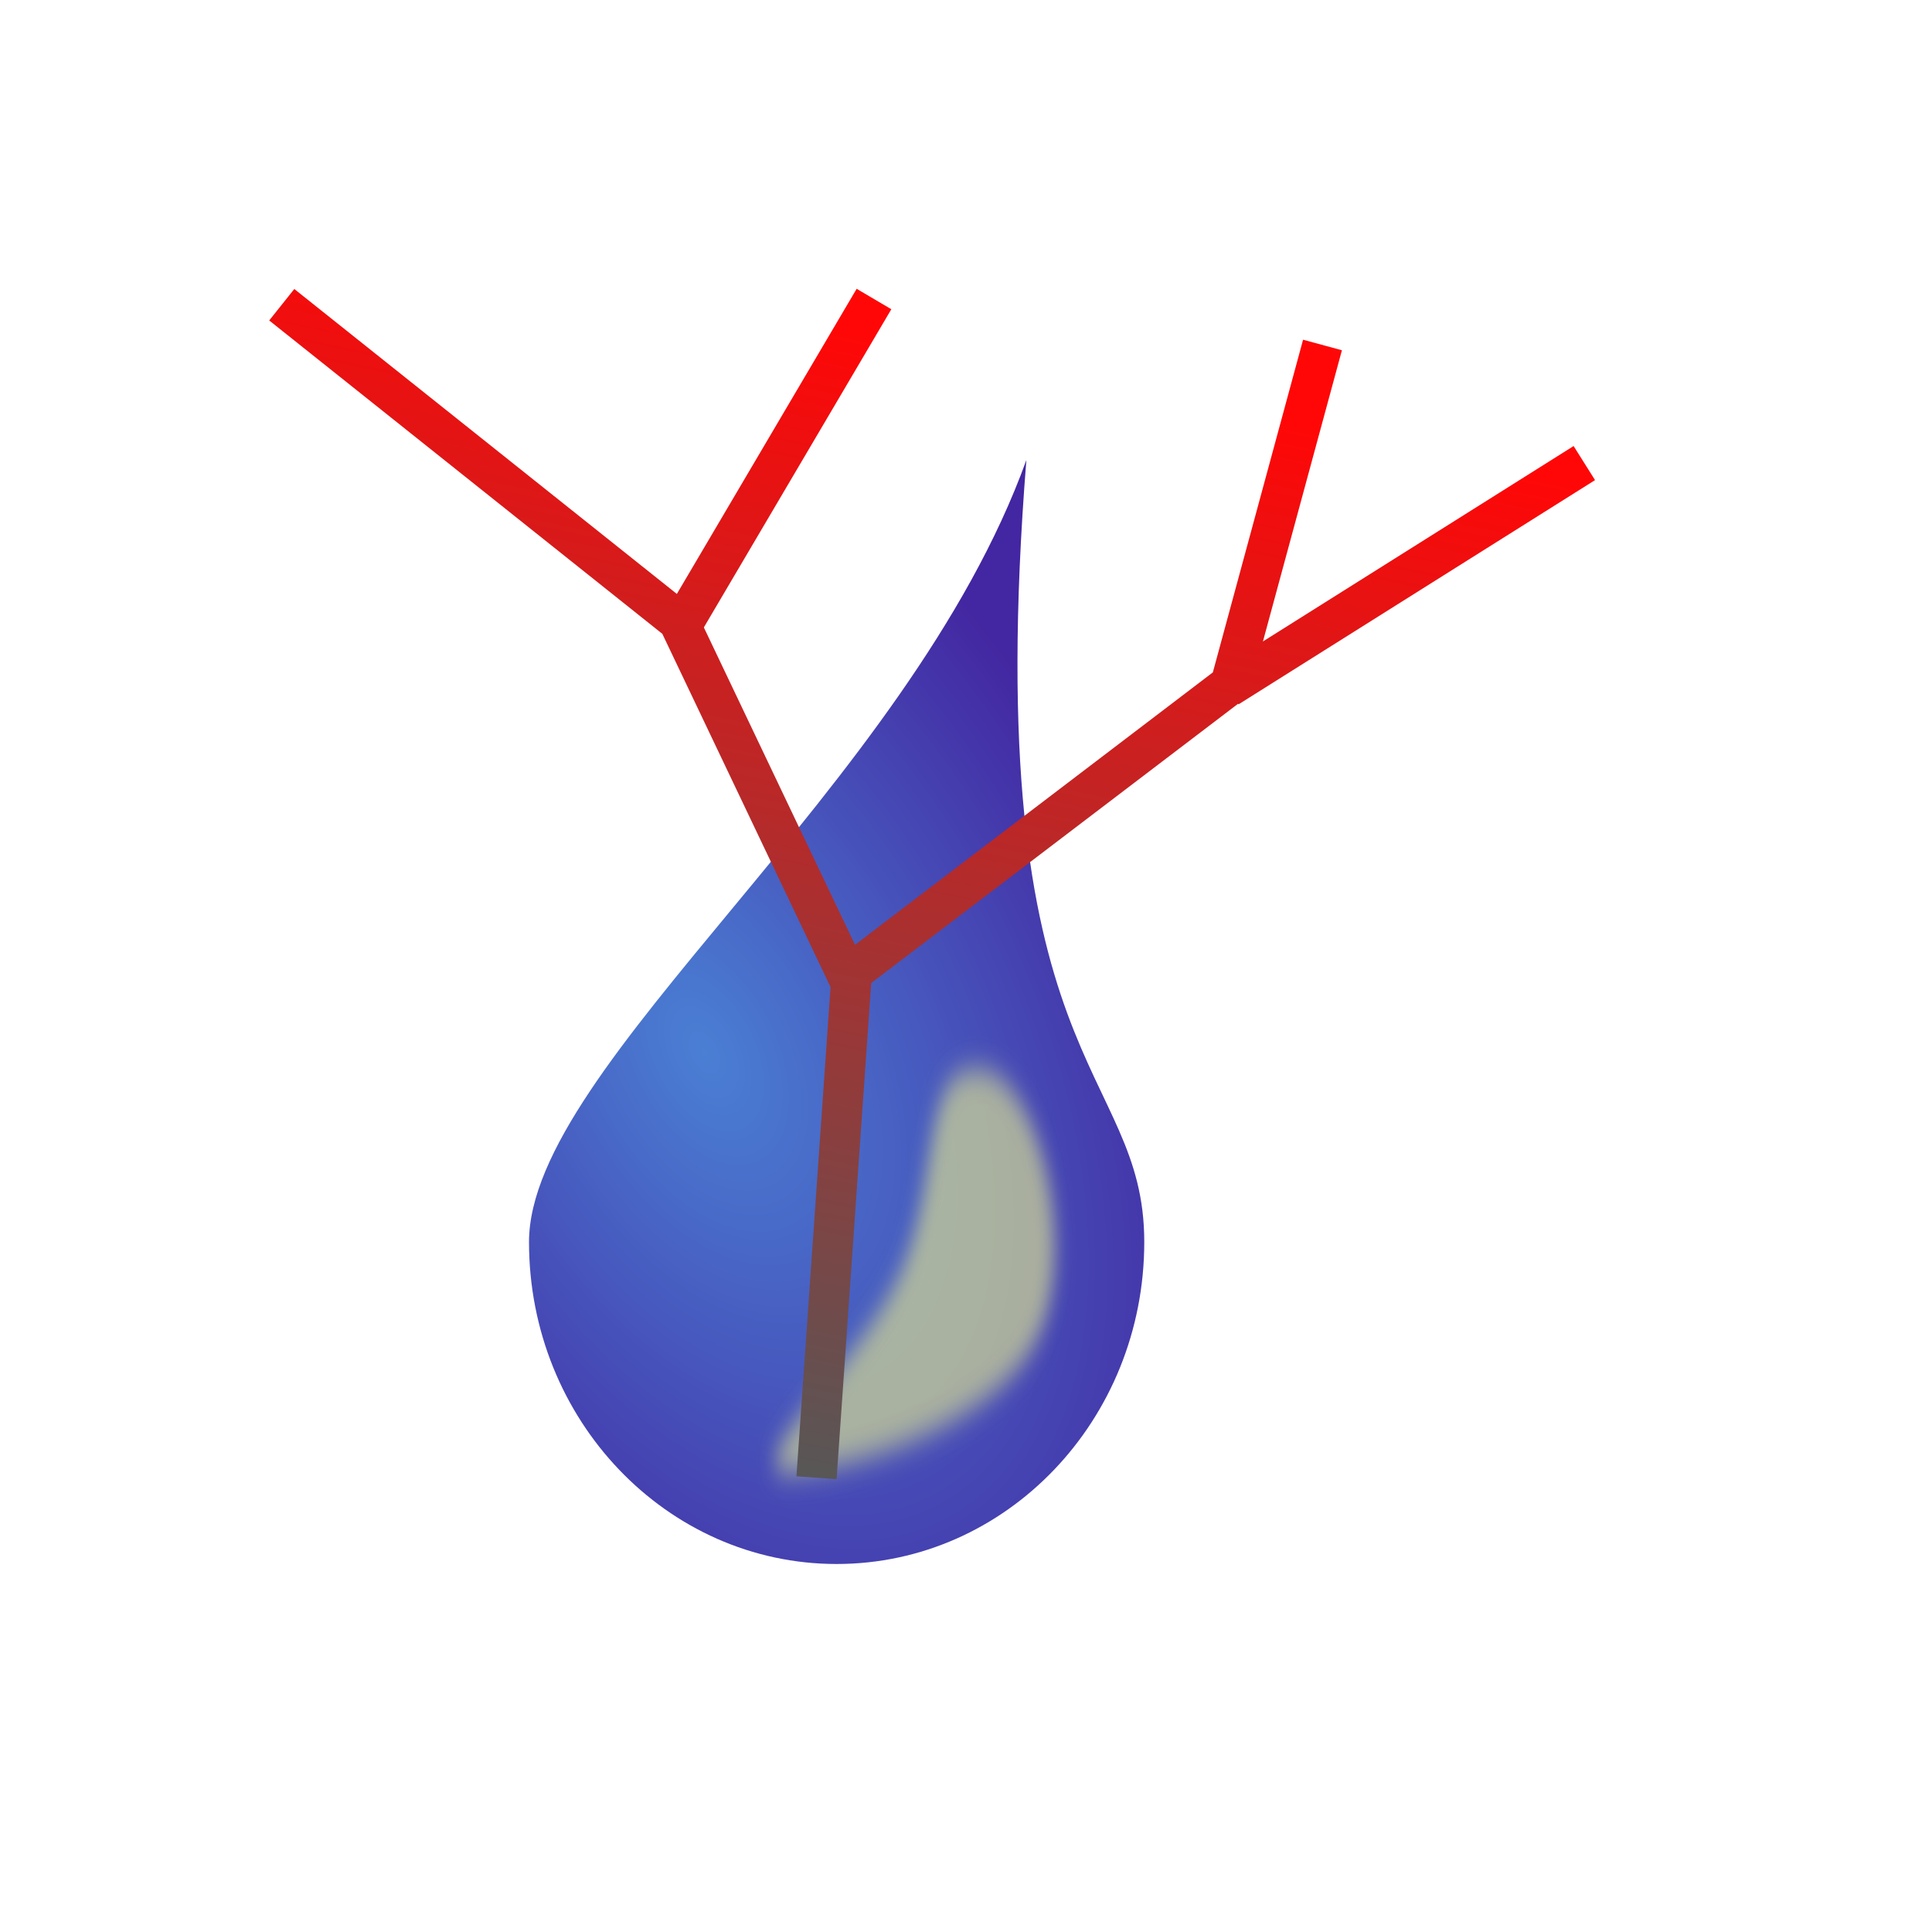
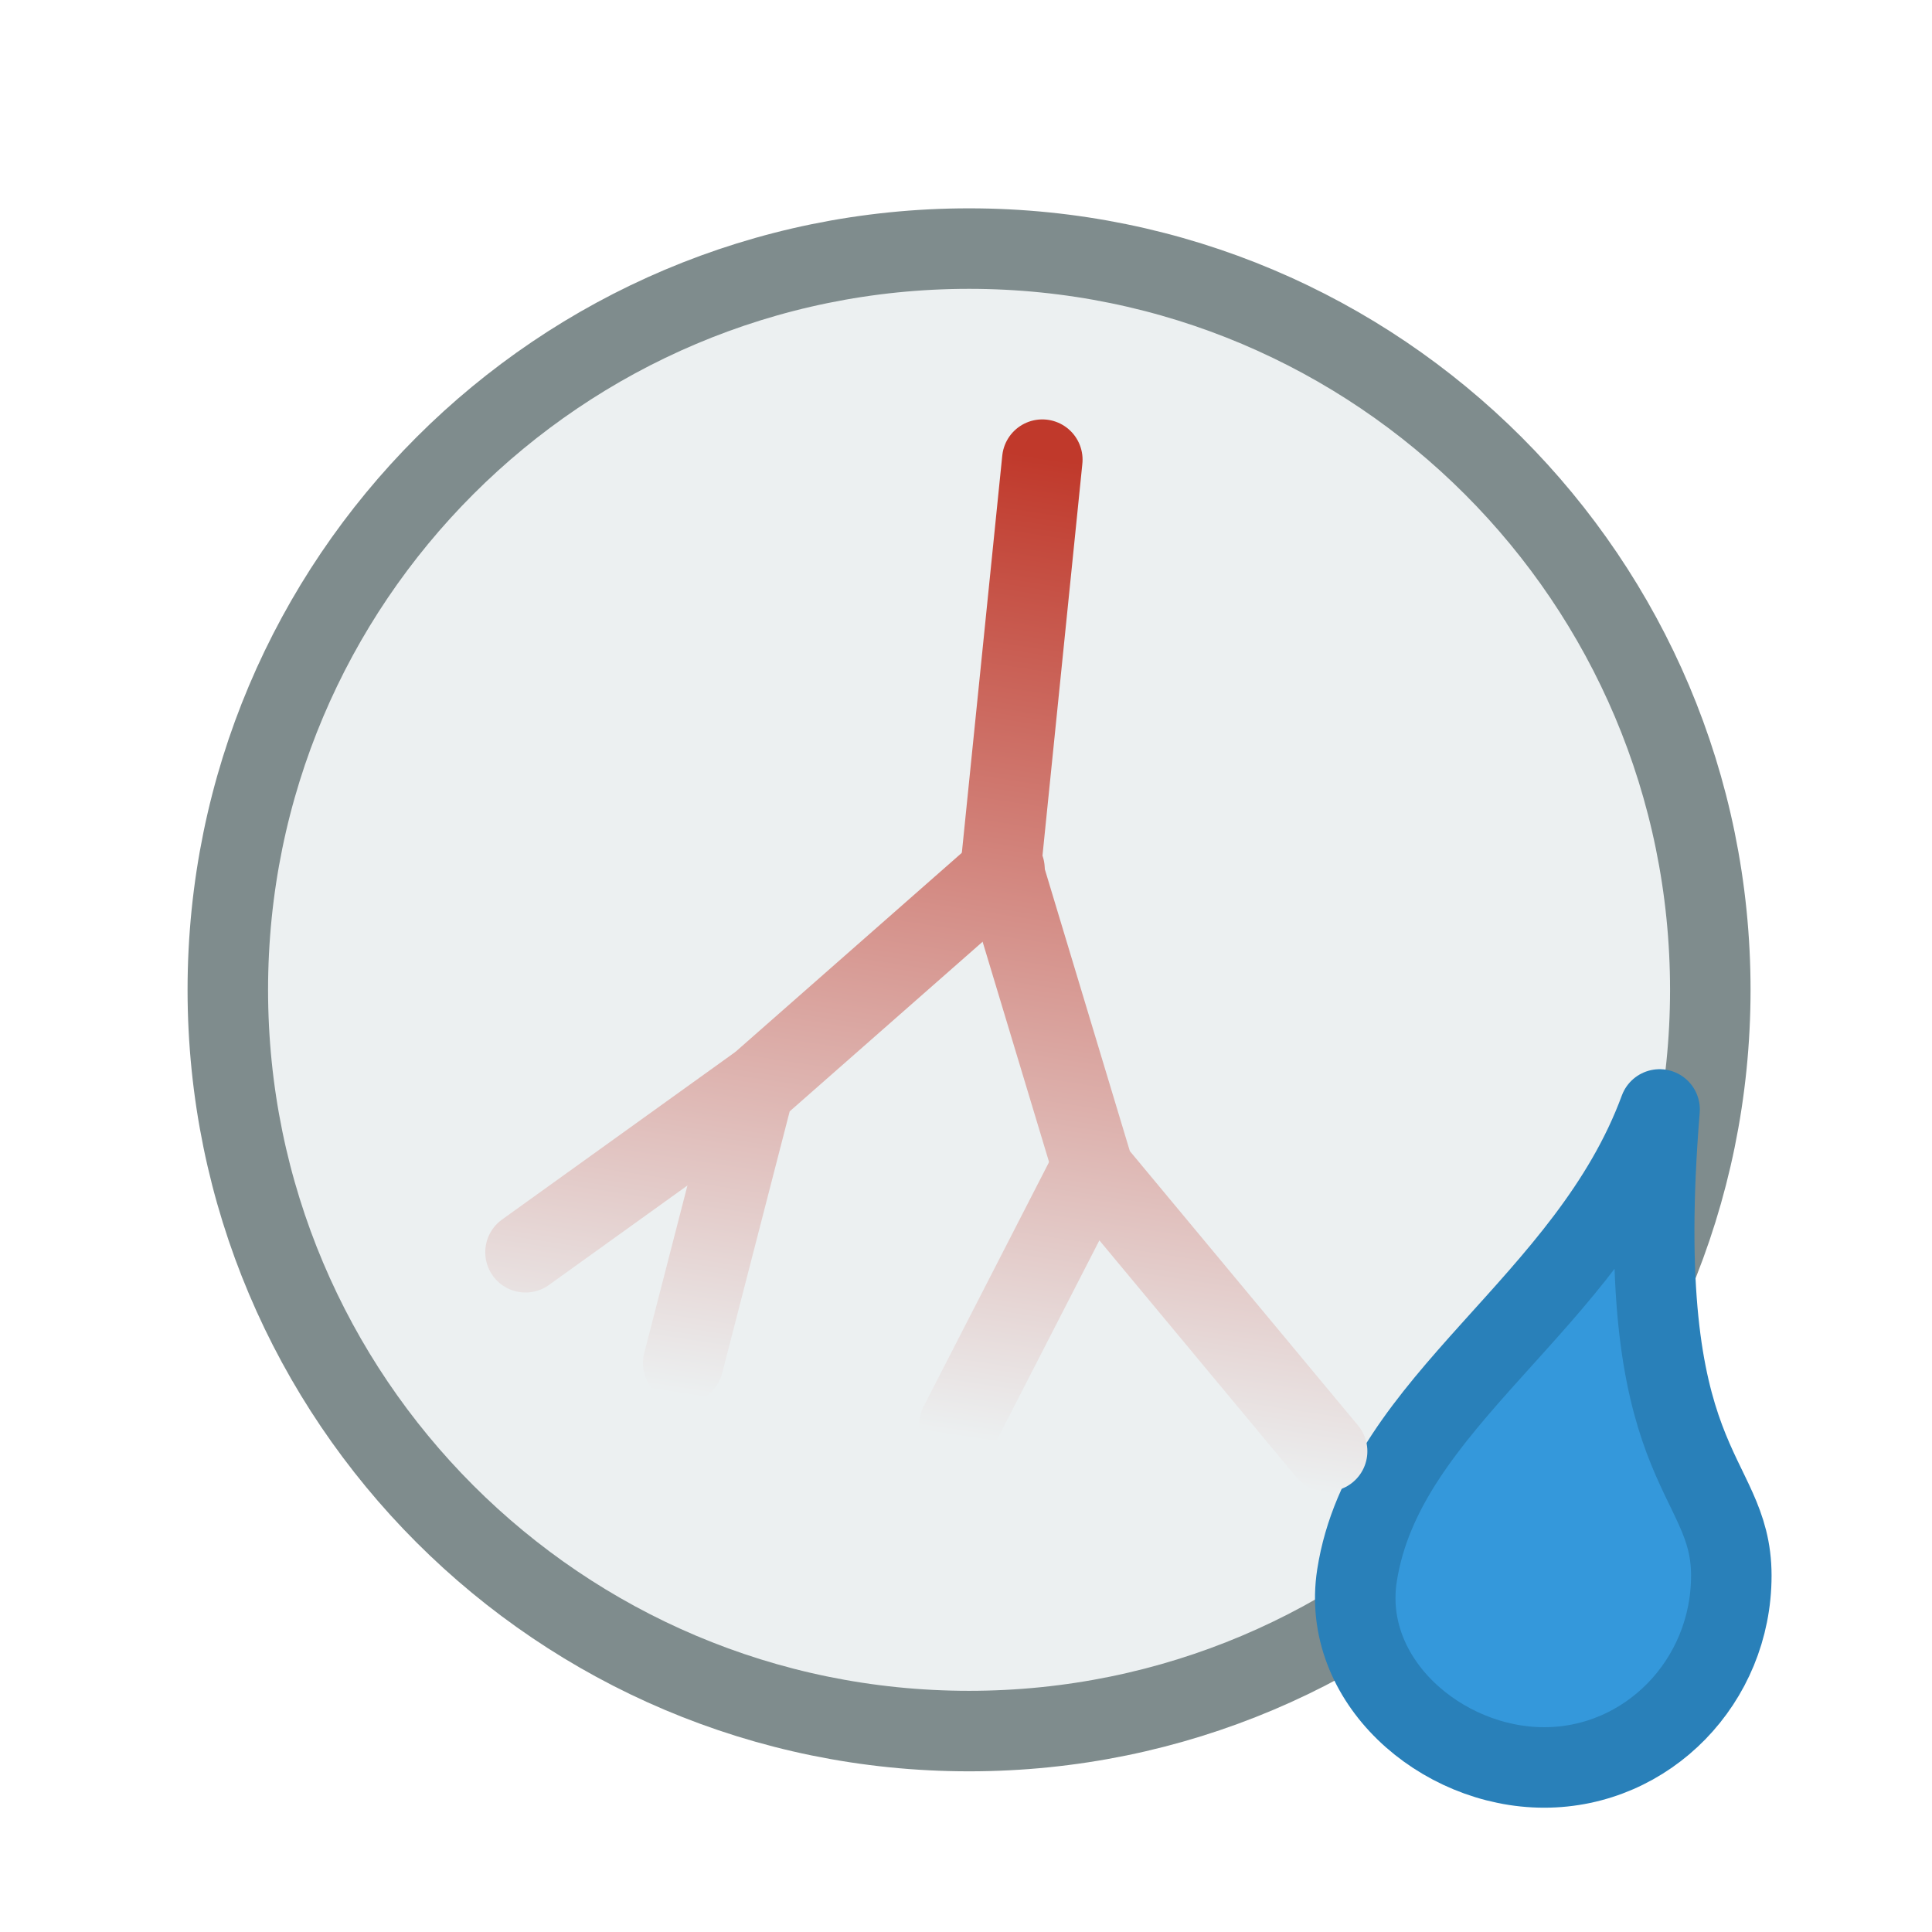
- <svg xmlns="http://www.w3.org/2000/svg" xmlns:xlink="http://www.w3.org/1999/xlink" width="48px" height="48px" id="svg2985" version="1.1">
+ <svg xmlns="http://www.w3.org/2000/svg" xmlns:xlink="http://www.w3.org/1999/xlink" width="24" height="24" id="svg2985" version="1.1">
  <defs id="defs2987">
+     <linearGradient id="linearGradient5739">
+       <stop style="stop-color:#ecf0f1;stop-opacity:1" offset="0" id="stop5743" />
+       <stop style="stop-color:#c0392b;stop-opacity:1;" offset="1" id="stop5741" />
+     </linearGradient>
+     <linearGradient id="linearGradient5733">
+       <stop style="stop-color:#ecf0f1;stop-opacity:1" offset="0" id="stop5737" />
+       <stop style="stop-color:#c0392b;stop-opacity:1;" offset="1" id="stop5735" />
+     </linearGradient>
+     <linearGradient id="linearGradient5727">
+       <stop style="stop-color:#ecf0f1;stop-opacity:1" offset="0" id="stop5731" />
+       <stop style="stop-color:#c0392b;stop-opacity:1;" offset="1" id="stop5729" />
+     </linearGradient>
+     <linearGradient id="linearGradient5706">
+       <stop id="stop5710" offset="0" style="stop-color:#ecf0f1;stop-opacity:1" />
+       <stop id="stop5708" offset="1" style="stop-color:#c0392b;stop-opacity:1;" />
+     </linearGradient>
+     <marker orient="auto" refY="0.0" refX="0.0" id="Arrow2Lend" style="overflow:visible;">
+       <path id="path4961" style="fill-rule:evenodd;stroke-width:0.625;stroke-linejoin:round;stroke:#e74c3c;stroke-opacity:1;fill:#e74c3c;fill-opacity:1" d="M 8.719,4.034 L -2.207,0.016 L 8.719,-4.002 C 6.973,-1.63 6.983,1.616 8.719,4.034 z " transform="scale(1.1) rotate(180) translate(1,0)" />
+     </marker>
+     <linearGradient id="linearGradient4851">
+       <stop id="stop4853" offset="0" style="stop-color:#c0392b;stop-opacity:1" />
+       <stop style="stop-color:#e74c3c;stop-opacity:1" offset="1" id="stop4855" />
+     </linearGradient>
    <linearGradient id="linearGradient3816">
      <stop style="stop-color:#ff0707;stop-opacity:1;" offset="0" id="stop3818" />
      <stop id="stop3824" offset="1" style="stop-color:#575757;stop-opacity:1;" />
-     </linearGradient>
-     <linearGradient id="linearGradient3817">
-       <stop style="stop-color:#000000;stop-opacity:1;" offset="0" id="stop3819" />
-       <stop style="stop-color:#000000;stop-opacity:0;" offset="1" id="stop3821" />
-     </linearGradient>
-     <linearGradient id="linearGradient3807">
-       <stop style="stop-color:#e593bc;stop-opacity:1" offset="0" id="stop3809" />
-       <stop style="stop-color:#b72b72;stop-opacity:1" offset="1" id="stop3811" />
-     </linearGradient>
-     <linearGradient id="linearGradient3799">
-       <stop style="stop-color:#e593bc;stop-opacity:1" offset="0" id="stop3801" />
-       <stop style="stop-color:#b72b72;stop-opacity:1" offset="1" id="stop3803" />
    </linearGradient>
    <linearGradient id="linearGradient3789">
      <stop style="stop-color:#4a7fd4;stop-opacity:1;" offset="0" id="stop3791" />
      <stop style="stop-color:#4326a1;stop-opacity:1;" offset="1" id="stop3793" />
    </linearGradient>
-     <filter id="filter3783" x="-0.116" width="1.233" y="-0.088" height="1.175">
-       <feGaussianBlur stdDeviation="0.366" id="feGaussianBlur3785" />
-     </filter>
-     <radialGradient xlink:href="#linearGradient3789" id="radialGradient3797" cx="18.796" cy="25.378" fx="18.796" fy="25.378" r="7.643" gradientTransform="matrix(1.365819,-0.699957,1.183692,2.309725,-38.2107,-19.31665)" gradientUnits="userSpaceOnUse" />
-     <linearGradient xlink:href="#linearGradient3799" id="linearGradient3805" x1="8.357" y1="13.071" x2="41.071" y2="13.071" gradientUnits="userSpaceOnUse" gradientTransform="matrix(1.27465,0,0,1.947077,-6.144921,-2.951076)" />
-     <linearGradient xlink:href="#linearGradient3807" id="linearGradient3813" x1="8.357" y1="13.071" x2="41.071" y2="13.071" gradientUnits="userSpaceOnUse" gradientTransform="matrix(1.27465,0,0,1.947077,-6.144921,-2.951076)" />
-     <linearGradient xlink:href="#linearGradient3817" id="linearGradient3825" x1="3.5" y1="15.571" x2="45.357" y2="15.571" gradientUnits="userSpaceOnUse" />
-     <linearGradient xlink:href="#linearGradient3816" id="linearGradient3822" x1="26.204" y1="9.303" x2="20.473" y2="36.889" gradientUnits="userSpaceOnUse" />
+     <linearGradient xlink:href="#linearGradient5727" id="linearGradient5714" gradientUnits="userSpaceOnUse" x1="11.147" y1="41.742" x2="12.991" y2="29.68" />
+     <linearGradient xlink:href="#linearGradient5733" id="linearGradient5716" gradientUnits="userSpaceOnUse" x1="11.147" y1="41.742" x2="12.991" y2="29.68" />
+     <linearGradient xlink:href="#linearGradient5739" id="linearGradient5718" gradientUnits="userSpaceOnUse" x1="11.147" y1="41.742" x2="12.991" y2="29.68" />
+     <linearGradient xlink:href="#linearGradient5706" id="linearGradient5720" gradientUnits="userSpaceOnUse" x1="11.147" y1="41.742" x2="12.991" y2="29.68" />
  </defs>
-   <g id="layer1">
-     <path style="fill:url(#radialGradient3797);fill-opacity:1;stroke:none" d="m 28.429,30.857 c 0,4.418 -3.422,8 -7.643,8 -4.221,0 -7.643,-3.582 -7.643,-8 0,-4.418 9.422,-11.286 12.357,-19.429 -1.208,15.143 2.929,15.01 2.929,19.429 z" id="path2993" />
-     <path transform="matrix(1,0,-0.4067796,1,12.98789,0)" style="opacity:1;fill:#dfe591;fill-opacity:0.647;stroke:none;filter:url(#filter3783)" d="m 26.322,33.071 c 0,2.327 -3.442,3.5 -4.862,3.5 -1.42,0 0.794,-2.744 0.794,-5.071 0,-2.327 -1.568,-4.929 -0.148,-4.929 1.42,0 4.215,4.173 4.215,6.5 z" id="path2996" />
-     <g id="g3031" style="fill-opacity:1;fill:none;stroke:url(#linearGradient3822)">
-       <path id="path3023" d="m 7,7.571 9.857,7.857 4.286,9 -0.857,12.286" style="fill:none;stroke:url(#linearGradient3822);stroke-width:1px;stroke-linecap:butt;stroke-linejoin:miter;stroke-opacity:1;fill-opacity:1" />
-       <path id="path3025" d="M 17,15.429 21.714,7.429" style="fill:none;stroke:url(#linearGradient3822);stroke-width:1px;stroke-linecap:butt;stroke-linejoin:miter;stroke-opacity:1;fill-opacity:1" />
-       <path id="path3027" d="M 21,24.286 30.571,17 32.857,8.571" style="fill:none;stroke:url(#linearGradient3822);stroke-width:1px;stroke-linecap:butt;stroke-linejoin:miter;stroke-opacity:1;fill-opacity:1" />
-       <path id="path3029" d="m 30.505,17.076 8.857,-5.571" style="fill:none;stroke:url(#linearGradient3822);stroke-width:1px;stroke-linecap:butt;stroke-linejoin:miter;stroke-opacity:1;fill-opacity:1" />
-     </g>
+   <g id="layer1" transform="translate(0,-24)">
+     <circle style="fill:#ecf0f1;fill-opacity:1;stroke:#7f8c8d;stroke-width:1;stroke-linecap:round;stroke-linejoin:round;stroke-miterlimit:4;stroke-dasharray:none;stroke-opacity:1" id="path4187" cx="12.038" cy="36.296" r="9.208" />
+     <path style="fill:#3498db;fill-opacity:1;stroke:#2980b9;stroke-width:1;stroke-linejoin:round;stroke-miterlimit:4;stroke-dasharray:none;stroke-opacity:1" d="m 21.507,43.572 c 0,1.317 -1.041,2.384 -2.325,2.384 -1.284,0 -2.527,-1.082 -2.325,-2.384 0.336,-2.165 2.866,-3.363 3.759,-5.79 -0.367,4.513 0.891,4.473 0.891,5.79 z" id="path2993" />
+     <path style="fill:none;stroke:url(#linearGradient5714);stroke-width:1;stroke-linecap:round;stroke-linejoin:miter;stroke-miterlimit:4;stroke-dasharray:none;stroke-opacity:1" d="m 16.486,42.028 -2.9,-3.487 -1.149,-3.809 0.511,-5.022" id="path3023" />
+     <path style="fill:none;stroke:url(#linearGradient5716);stroke-width:1;stroke-linecap:round;stroke-linejoin:miter;stroke-miterlimit:4;stroke-dasharray:none;stroke-opacity:1" d="m 13.542,38.537 -1.622,3.16" id="path3025" />
+     <path style="fill:none;stroke:url(#linearGradient5718);stroke-width:1;stroke-linecap:round;stroke-linejoin:miter;stroke-miterlimit:4;stroke-dasharray:none;stroke-opacity:1" d="M 12.478,34.794 9.364,37.532 8.487,40.933" id="path3027" />
+     <path style="fill:none;stroke:url(#linearGradient5720);stroke-width:1;stroke-linecap:round;stroke-linejoin:miter;stroke-miterlimit:4;stroke-dasharray:none;stroke-opacity:1" d="m 9.386,37.503 -2.858,2.053" id="path3029" />
  </g>
</svg>
